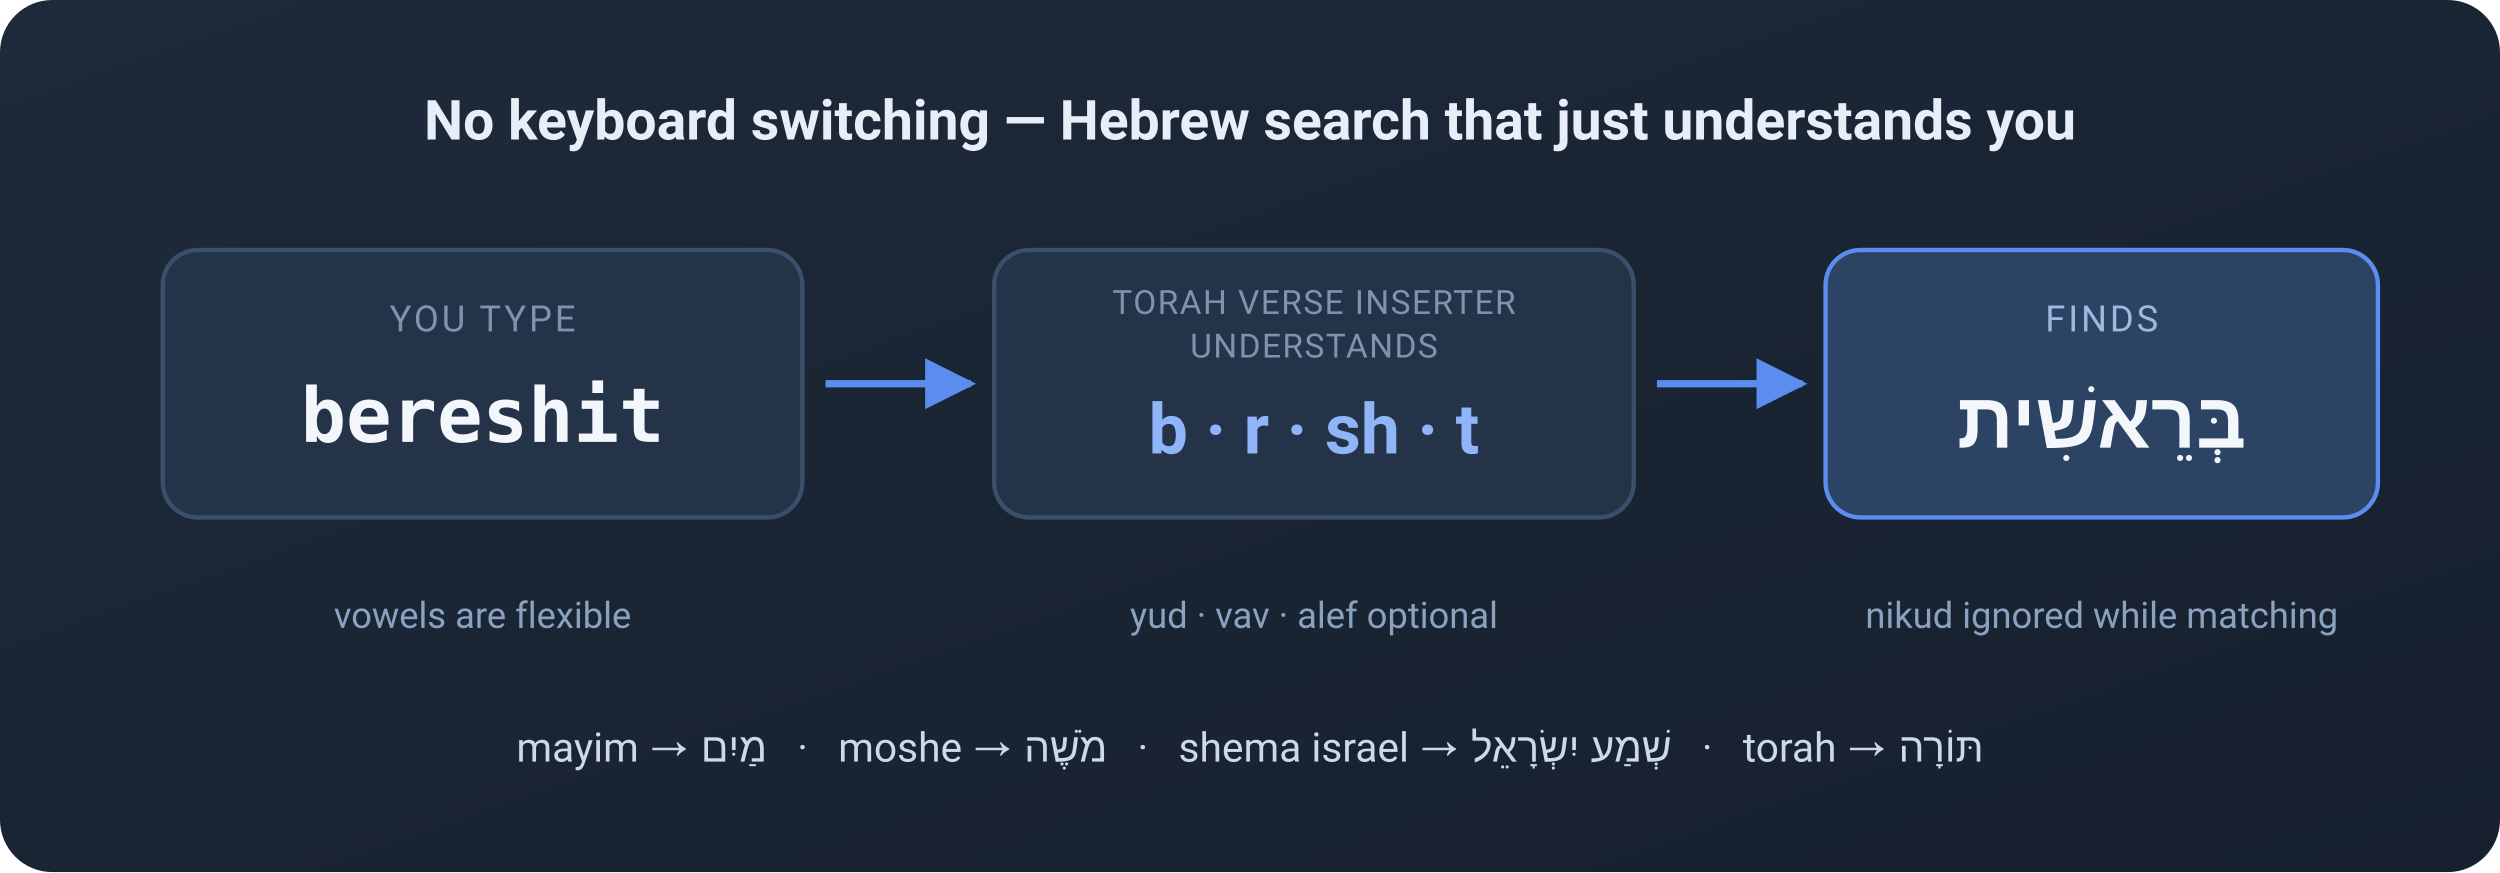
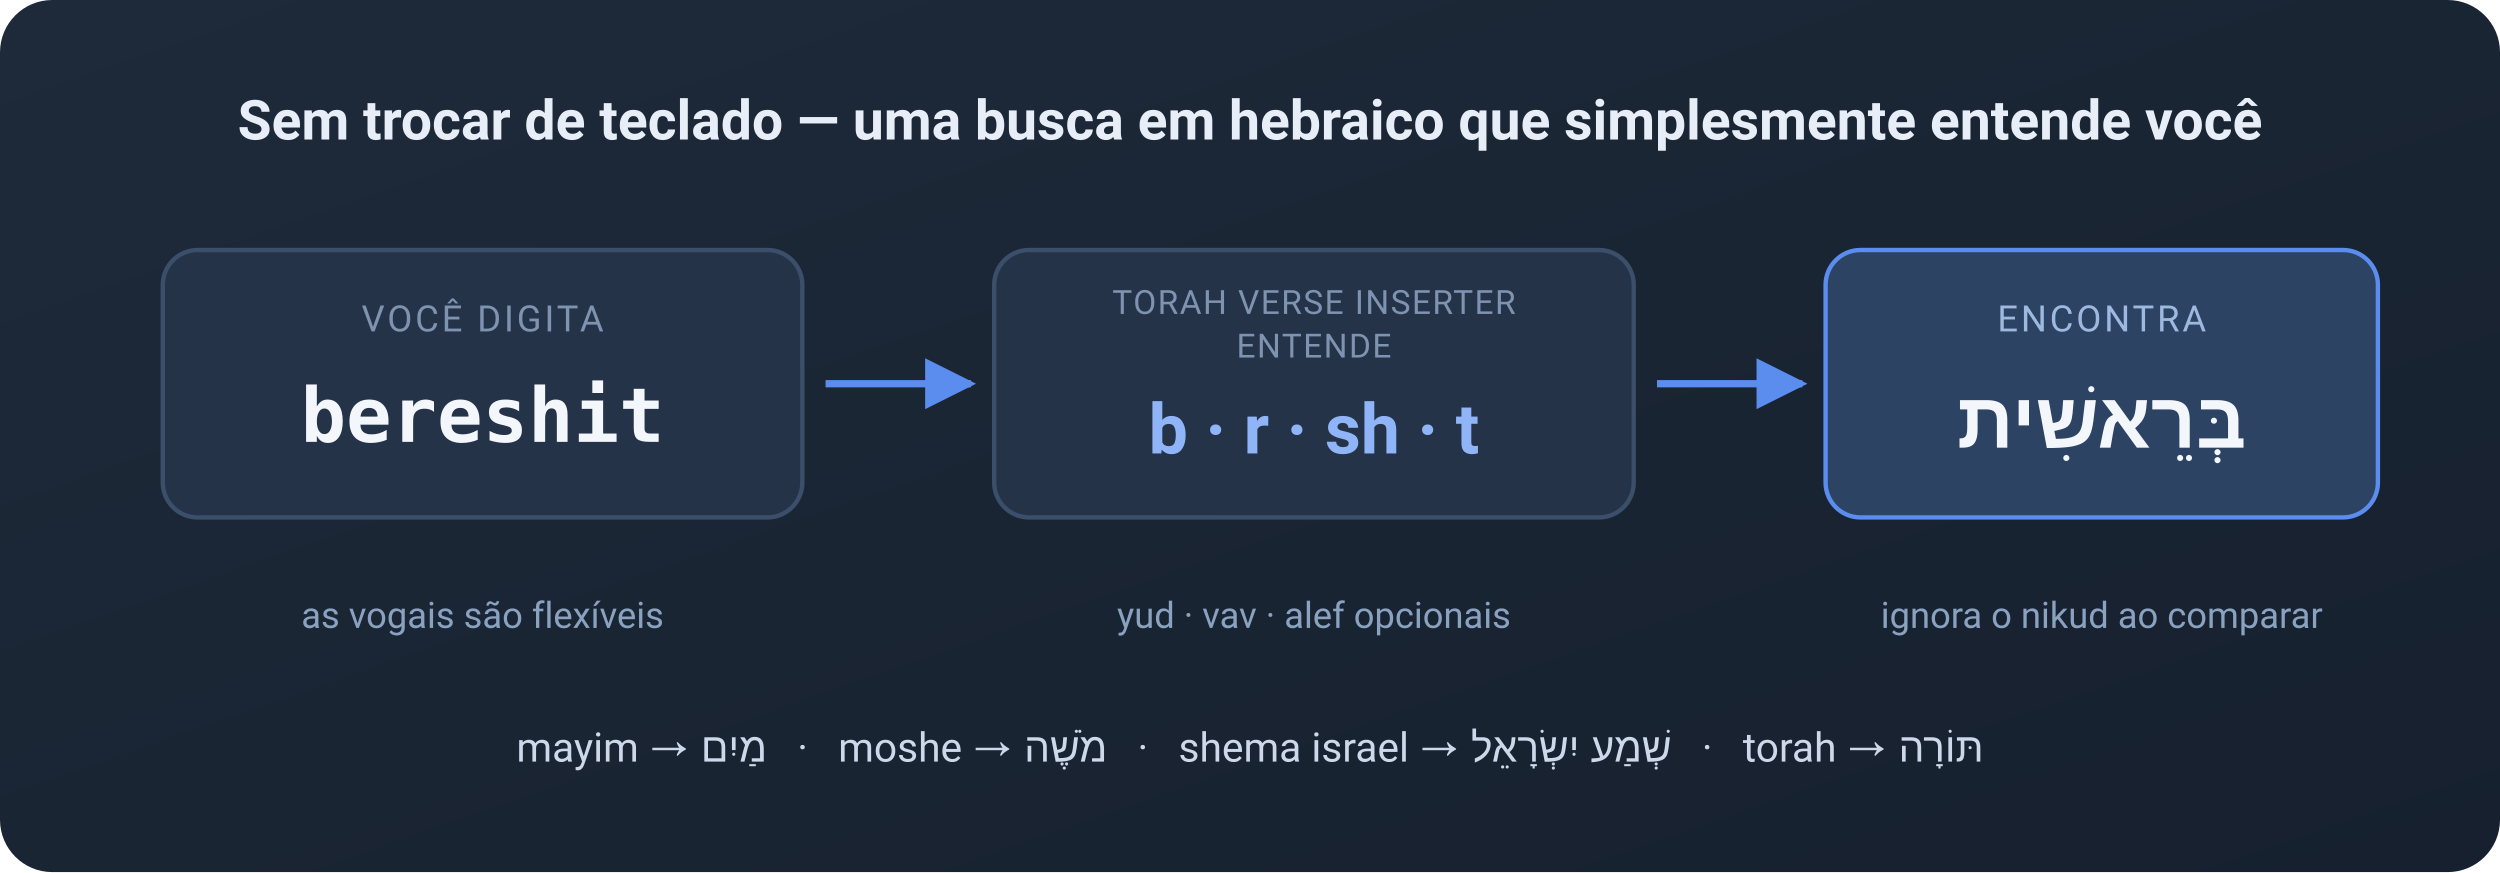
<svg xmlns="http://www.w3.org/2000/svg" viewBox="0 0 860 300" font-family="-apple-system, 'Segoe UI', Roboto, Helvetica, Arial, sans-serif">
  <defs>
    <linearGradient id="bg2" x1="0" y1="0" x2="1" y2="1">
      <stop offset="0" stop-color="#1e2a3a" />
      <stop offset="1" stop-color="#16202e" />
    </linearGradient>
    <marker id="arr" viewBox="0 0 10 10" refX="9" refY="5" markerWidth="7" markerHeight="7" orient="auto-start-reverse">
      <path d="M0 0 L10 5 L0 10 z" fill="#5b8def" />
    </marker>
  </defs>
  <rect width="860" height="300" rx="18" fill="url(#bg2)" />
-   <text x="430" y="48" font-size="19" font-weight="700" fill="#e8eef7" text-anchor="middle">No keyboard switching — Hebrew search that just understands you</text>
+   <text x="430" y="48" font-size="19" font-weight="700" fill="#e8eef7" text-anchor="middle">Sem trocar de teclado — uma busca em hebraico que simplesmente entende você</text>
  <rect x="56" y="86" width="220" height="92" rx="12" fill="#243348" stroke="#3b4f6b" stroke-width="1.5" />
-   <text x="166" y="114" font-size="12.5" fill="#7e93b0" text-anchor="middle" letter-spacing="1">YOU TYPE</text>
+   <text x="166" y="114" font-size="12.5" fill="#7e93b0" text-anchor="middle" letter-spacing="1">VOCÊ DIGITA</text>
  <text x="166" y="152" font-size="26" font-weight="700" fill="#f3f7fc" text-anchor="middle" font-family="ui-monospace, Menlo, monospace">bereshit</text>
  <line x1="284" y1="132" x2="334" y2="132" stroke="#5b8def" stroke-width="2.5" marker-end="url(#arr)" />
  <rect x="342" y="86" width="220" height="92" rx="12" fill="#243348" stroke="#3b4f6b" stroke-width="1.5" />
  <text x="452" y="108" font-size="11.5" fill="#7e93b0" text-anchor="middle" letter-spacing="0.5">TORAH VERSE INSERTER</text>
-   <text x="452" y="123" font-size="11.5" fill="#7e93b0" text-anchor="middle" letter-spacing="0.5">UNDERSTANDS</text>
+   <text x="452" y="123" font-size="11.5" fill="#7e93b0" text-anchor="middle" letter-spacing="0.5">ENTENDE</text>
  <text x="452" y="156" font-size="24" font-weight="700" fill="#8fb4f7" text-anchor="middle">b · r · sh · t</text>
  <line x1="570" y1="132" x2="620" y2="132" stroke="#5b8def" stroke-width="2.5" marker-end="url(#arr)" />
  <rect x="628" y="86" width="190" height="92" rx="12" fill="#2d4364" stroke="#5b8def" stroke-width="1.5" />
-   <text x="723" y="114" font-size="12.5" fill="#9db9e0" text-anchor="middle" letter-spacing="1">FINDS</text>
+   <text x="723" y="114" font-size="12.5" fill="#9db9e0" text-anchor="middle" letter-spacing="1">ENCONTRA</text>
  <text x="723" y="154" font-size="27" font-weight="700" fill="#f3f7fc" text-anchor="middle">בְּרֵאשִׁית</text>
-   <text x="166" y="216" font-size="12.5" fill="#8aa2c0" text-anchor="middle">vowels are flexible</text>
-   <text x="452" y="216" font-size="12.5" fill="#8aa2c0" text-anchor="middle">yud · vav · alef optional</text>
-   <text x="723" y="216" font-size="12.5" fill="#8aa2c0" text-anchor="middle">nikud ignored while matching</text>
+   <text x="166" y="216" font-size="12.5" fill="#8aa2c0" text-anchor="middle">as vogais são flexíveis</text>
+   <text x="452" y="216" font-size="12.5" fill="#8aa2c0" text-anchor="middle">yud · vav · alef opcionais</text>
+   <text x="723" y="216" font-size="12.5" fill="#8aa2c0" text-anchor="middle">ignora o nikud ao comparar</text>
  <text x="430" y="262" font-size="14" fill="#cdd9ea" text-anchor="middle">mayim → מַיִם   ·   moshe → מֹשֶׁה   ·   shema israel → שְׁמַע יִשְׂרָאֵל   ·   torah → תּוֹרָה</text>
</svg>
